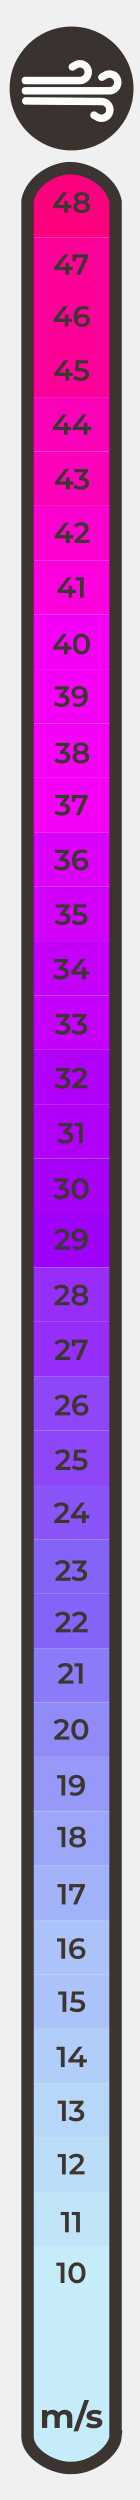
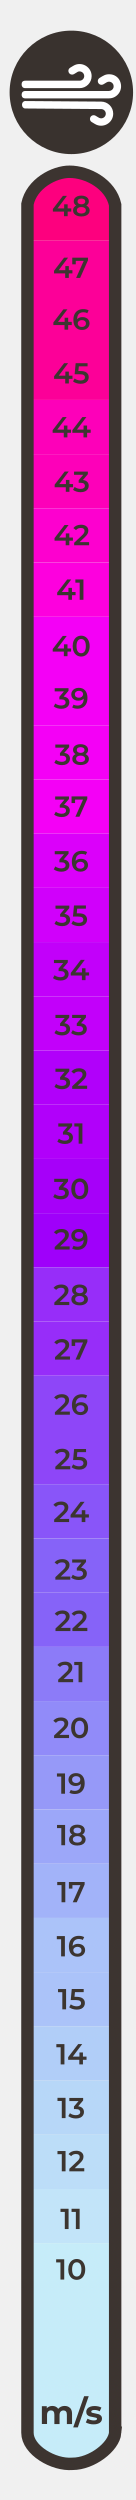
- <svg xmlns="http://www.w3.org/2000/svg" xmlns:xlink="http://www.w3.org/1999/xlink" version="1.1" id="Livello_1" x="0px" y="0px" width="33px" height="591px" viewBox="0 0 33.6 590.7" enable-background="new 0 0 33.6 590.7" xml:space="preserve">
+ <svg xmlns="http://www.w3.org/2000/svg" xmlns:xlink="http://www.w3.org/1999/xlink" version="1.1" id="Livello_1" x="0px" y="0px" width="32px" height="590px" viewBox="0 0 32.746 590.697" enable-background="new 0 0 32.746 590.697" xml:space="preserve">
  <g>
    <defs>
      <path id="SVGID_1_" d="M27.82,580.98c-0.32,3.43-5.67,7.51-10.31,7.51l0,0c-4.59,0.37-10.88-3.32-10.88-7.51V42.73    c1.02-4.94,6.49-7.8,10.18-7.79l0,0c4.3,0,9.9,2.93,11,7.98v538.06C27.81,580.98,27.82,580.98,27.82,580.98z" />
    </defs>
    <clipPath id="SVGID_00000119818757798382887690000013652537235416124289_">
      <use xlink:href="#SVGID_1_" overflow="visible" />
    </clipPath>
    <g clip-path="url(#SVGID_00000119818757798382887690000013652537235416124289_)">
      <g>
        <rect x="-7.9" y="34.94" fill="#FD007E" width="52.96" height="16.67" />
        <rect x="-7.9" y="51.61" fill="#FC0098" width="52.96" height="13.09" />
        <rect x="-7.9" y="76.97" fill="#FC0098" width="52.96" height="13.09" />
        <rect x="-7.9" y="90.06" fill="#FD00B9" width="52.96" height="13.09" />
        <rect x="-7.9" y="103.15" fill="#FD00B9" width="52.96" height="13.09" />
        <rect x="-7.9" y="116.24" fill="#FD00CF" width="52.96" height="13.09" />
        <rect x="-7.9" y="129.34" fill="#FD00DE" width="52.96" height="13.09" />
        <rect x="-7.9" y="142.43" fill="#F400F6" width="52.96" height="13.09" />
        <rect x="-7.9" y="155.52" fill="#F400F6" width="52.96" height="13.09" />
        <rect x="-7.9" y="168.62" fill="#F400F6" width="52.96" height="13.09" />
        <rect x="-7.9" y="181.71" fill="#F400F6" width="52.96" height="13.09" />
        <rect x="-7.9" y="194.8" fill="#DB00FA" width="52.96" height="13.09" />
        <rect x="-7.9" y="207.89" fill="#D000FB" width="52.96" height="13.09" />
        <rect x="-7.9" y="220.99" fill="#C200FA" width="52.96" height="13.09" />
        <rect x="-7.9" y="234.08" fill="#C200FA" width="52.96" height="13.09" />
        <rect x="-7.9" y="247.17" fill="#B100FA" width="52.96" height="13.09" />
        <rect x="-7.9" y="260.26" fill="#B100FA" width="52.96" height="13.09" />
        <rect x="-7.9" y="273.36" fill="#A600F9" width="52.96" height="13.09" />
        <rect x="-7.9" y="286.45" fill="#9F00FA" width="52.96" height="13.09" />
        <rect x="-7.6" y="299.54" fill="#972DF9" width="52.96" height="13.09" />
        <rect x="-7.9" y="312.63" fill="#972DF9" width="52.96" height="13.09" />
        <rect x="-7.9" y="325.73" fill="#8E46F8" width="52.96" height="13.09" />
        <rect x="-7.9" y="338.82" fill="#8E46F8" width="52.96" height="13.09" />
        <rect x="-7.9" y="351.91" fill="#8955F9" width="52.96" height="13.09" />
        <rect x="-7.9" y="365.01" fill="#8663F8" width="52.96" height="13.09" />
        <rect x="-7.9" y="378.1" fill="#8663F8" width="52.96" height="13.09" />
        <rect x="-7.9" y="391.19" fill="#8C7BF8" width="52.96" height="13.09" />
        <rect x="-7.9" y="404.28" fill="#918BF9" width="52.96" height="13.09" />
        <rect x="-7.9" y="417.37" fill="#9699F8" width="52.96" height="13.09" />
        <rect x="-7.9" y="430.47" fill="#9CA7F9" width="52.96" height="13.09" />
        <rect x="-7.9" y="443.56" fill="#A2B3F9" width="52.96" height="13.09" />
        <rect x="-7.9" y="456.65" fill="#ABC3F9" width="52.96" height="13.09" />
        <rect x="-7.9" y="469.74" fill="#ABC3F9" width="52.96" height="13.1" />
        <rect x="-7.9" y="482.84" fill="#B1CEF8" width="52.96" height="13.09" />
        <rect x="-7.9" y="495.93" fill="#B7D7F8" width="52.96" height="13.09" />
        <rect x="-7.9" y="509.02" fill="#BCDDF8" width="52.96" height="13.1" />
        <rect x="-7.9" y="522.12" fill="#C2E4F9" width="52.96" height="13.09" />
        <rect x="-7.9" y="535.21" fill="#C6ECF9" width="52.96" height="55.49" />
        <rect x="-7.9" y="64.08" fill="#FC0098" width="52.96" height="13.09" />
      </g>
    </g>
  </g>
  <circle fill="#39322E" cx="17.23" cy="15.78" r="14.91" />
  <path fill="none" stroke="#3C3430" stroke-width="3" stroke-miterlimit="10" d="M27.82,580.98c-0.32,3.43-5.67,7.51-10.31,7.51l0,0  c-4.59,0.37-10.88-3.32-10.88-7.51V42.74c1.02-4.94,6.49-7.8,10.18-7.79l0,0c4.3,0,9.9,2.93,11,7.98v538.05  C27.81,580.98,27.82,580.98,27.82,580.98z" />
  <path fill="#FFFFFF" d="M18.64,10.88c0.73-0.45,1.7,0.08,1.7,0.96c0,0.62-0.5,1.12-1.12,1.12H6.12c-0.7,0-0.9,0.4-0.9,0.9  c0,0.43,0.21,0.9,0.9,0.9h13.1c1.61,0,2.91-1.3,2.91-2.91c0-2.28-2.5-3.66-4.42-2.49c-0.25,0.15-0.51,0.31-0.76,0.46  c-0.78,0.47-0.44,1.67,0.46,1.67c0.17,0,0.33-0.05,0.47-0.13c0.25-0.15,0.51-0.31,0.76-0.46l0,0C18.64,10.9,18.64,10.88,18.64,10.88  z M22.16,22.96c-0.78-0.46-0.45-1.67,0.46-1.67c0.62,0,1.1,0.76,1.81,0.76c0.62,0,1.12-0.5,1.12-1.12s-0.5-1.11-1.12-1.12  c-5.27-0.05-13.04-0.09-18.31-0.14c-0.5,0-0.81-0.4-0.81-0.9s0.32-0.9,0.81-0.9c5.27,0.05,13.04,0.09,18.31,0.14  c1.61,0.01,2.91,1.3,2.91,2.91c0,2.28-2.5,3.66-4.42,2.49c-0.25-0.15-0.51-0.31-0.76-0.46l0,0L22.16,22.96z M6.17,17.24  c-0.94,0-0.94-0.71-0.94-0.88c0-0.18,0-0.92,0.92-0.92h20.19c0.46,0,0.96-0.36,1.07-0.81c0.26-1.06-0.84-1.77-1.66-1.27  c-0.25,0.15-0.51,0.31-0.76,0.46c-0.6,0.37-1.37-0.06-1.37-0.76c0-0.33,0.18-0.61,0.44-0.77c0.87-0.52,1.41-0.98,2.62-0.87  c1,0.09,1.89,0.7,2.29,1.62c0.92,2.13-0.62,4.19-2.64,4.19H6.17V17.24z" />
  <g>
    <path fill="#3C3430" d="M16.92,574.99c0.32,0.32,0.48,0.79,0.48,1.43v2.46h-1.25v-2.27c0-0.34-0.07-0.6-0.21-0.76   c-0.14-0.17-0.34-0.25-0.6-0.25c-0.29,0-0.53,0.09-0.7,0.28s-0.26,0.47-0.26,0.84v2.16h-1.25v-2.27c0-0.68-0.27-1.02-0.82-1.02   c-0.29,0-0.52,0.09-0.69,0.28c-0.17,0.19-0.26,0.47-0.26,0.84v2.16h-1.25v-4.3h1.19v0.5c0.16-0.18,0.36-0.32,0.59-0.42   c0.23-0.1,0.49-0.14,0.76-0.14c0.3,0,0.58,0.06,0.82,0.18c0.25,0.12,0.44,0.29,0.59,0.52c0.18-0.22,0.4-0.4,0.67-0.52   s0.56-0.18,0.88-0.18c0.54,0,0.97,0.16,1.28,0.48H16.92z" />
    <path fill="#3C3430" d="M20.32,572.15h1.11l-2.64,7.54h-1.11L20.32,572.15z" />
    <path fill="#3C3430" d="M21.54,578.82c-0.34-0.09-0.61-0.2-0.82-0.33l0.42-0.9c0.19,0.12,0.42,0.22,0.7,0.3   c0.27,0.08,0.54,0.12,0.8,0.12c0.53,0,0.79-0.13,0.79-0.39c0-0.12-0.07-0.21-0.22-0.26c-0.14-0.05-0.37-0.1-0.66-0.14   c-0.35-0.05-0.64-0.12-0.87-0.18c-0.23-0.07-0.43-0.19-0.6-0.37s-0.25-0.43-0.25-0.75c0-0.27,0.08-0.51,0.24-0.72   c0.16-0.21,0.39-0.37,0.69-0.49c0.3-0.12,0.66-0.18,1.07-0.18c0.3,0,0.61,0.03,0.91,0.1c0.3,0.07,0.55,0.16,0.75,0.28l-0.42,0.89   c-0.38-0.21-0.79-0.32-1.24-0.32c-0.27,0-0.47,0.04-0.6,0.11c-0.13,0.07-0.2,0.17-0.2,0.29c0,0.13,0.07,0.23,0.22,0.28   c0.14,0.05,0.37,0.1,0.69,0.15c0.35,0.06,0.64,0.12,0.86,0.19c0.22,0.07,0.42,0.19,0.58,0.36s0.25,0.42,0.25,0.74   c0,0.27-0.08,0.5-0.24,0.71s-0.39,0.37-0.7,0.48c-0.31,0.12-0.67,0.17-1.09,0.17c-0.36,0-0.71-0.04-1.05-0.13h-0.01V578.82z" />
  </g>
  <g>
    <path fill="#3C3530" d="M15.51,539.09v4.9H14.6v-4.14h-1.04v-0.76H15.51z" />
    <path fill="#3C3530" d="M17.48,543.76c-0.31-0.2-0.55-0.49-0.73-0.87s-0.27-0.83-0.27-1.35s0.09-0.97,0.27-1.35   s0.42-0.67,0.73-0.87s0.66-0.3,1.05-0.3s0.74,0.1,1.05,0.3s0.55,0.49,0.73,0.87s0.27,0.83,0.27,1.35s-0.09,0.97-0.27,1.35   s-0.42,0.67-0.73,0.87s-0.66,0.3-1.05,0.3S17.79,543.96,17.48,543.76z M19.36,542.83c0.2-0.29,0.3-0.72,0.3-1.29   s-0.1-1.01-0.3-1.29s-0.48-0.43-0.83-0.43s-0.62,0.14-0.82,0.43c-0.2,0.29-0.3,0.72-0.3,1.29s0.1,1.01,0.3,1.29   c0.2,0.29,0.48,0.43,0.82,0.43S19.16,543.12,19.36,542.83z" />
  </g>
  <g>
    <path fill="#3C3530" d="M16.56,526.89v4.9h-0.91v-4.14h-1.04v-0.76H16.56z" />
    <path fill="#3C3530" d="M19.23,526.89v4.9h-0.91v-4.14h-1.04v-0.76H19.23z" />
  </g>
  <g>
    <path fill="#3C3530" d="M15.83,512.95v4.9h-0.91v-4.14h-1.04v-0.76H15.83z" />
    <path fill="#3C3530" d="M20.35,517.08v0.77h-3.61v-0.61l1.95-1.85c0.22-0.21,0.37-0.39,0.44-0.55c0.08-0.16,0.12-0.31,0.12-0.46   c0-0.23-0.08-0.4-0.23-0.53c-0.15-0.12-0.38-0.18-0.68-0.18c-0.5,0-0.88,0.17-1.15,0.51l-0.64-0.49c0.19-0.26,0.45-0.46,0.77-0.6   c0.32-0.14,0.69-0.21,1.09-0.21c0.53,0,0.96,0.13,1.27,0.38s0.48,0.59,0.48,1.03c0,0.27-0.06,0.52-0.17,0.75s-0.33,0.5-0.64,0.8   l-1.31,1.25h2.31l0,0L20.35,517.08z" />
  </g>
  <g>
    <path fill="#3C3530" d="M15.83,500.1v4.9h-0.91v-4.14h-1.04v-0.76L15.83,500.1L15.83,500.1z" />
    <path fill="#3C3530" d="M19.92,502.59c0.24,0.25,0.36,0.57,0.36,0.95c0,0.28-0.07,0.54-0.22,0.78s-0.36,0.42-0.65,0.56   s-0.65,0.21-1.07,0.21c-0.35,0-0.69-0.05-1.01-0.15s-0.6-0.24-0.83-0.42l0.39-0.71c0.18,0.15,0.39,0.27,0.65,0.35   c0.25,0.09,0.52,0.13,0.79,0.13c0.32,0,0.58-0.07,0.76-0.2s0.28-0.31,0.28-0.54s-0.09-0.41-0.26-0.54s-0.44-0.19-0.8-0.19h-0.45   v-0.62l1.11-1.32h-2.23v-0.76h3.34v0.61l-1.19,1.41c0.45,0.06,0.8,0.21,1.04,0.46h-0.01L19.92,502.59z" />
  </g>
  <g>
    <path fill="#3C3530" d="M15.56,487.13v4.9h-0.91v-4.14h-1.04v-0.76L15.56,487.13L15.56,487.13z" />
    <path fill="#3C3530" d="M20.9,490.91h-0.87v1.11h-0.88v-1.11h-2.69v-0.63l2.42-3.16h0.97l-2.27,3.02h1.6v-0.99h0.85v0.99h0.87   V490.91L20.9,490.91L20.9,490.91z" />
  </g>
  <g>
    <path fill="#3C3530" d="M15.96,473.83v4.9h-0.91v-4.14h-1.04v-0.76L15.96,473.83L15.96,473.83z" />
    <path fill="#3C3530" d="M20,476.12c0.33,0.27,0.5,0.63,0.5,1.1c0,0.29-0.07,0.56-0.22,0.8s-0.36,0.43-0.65,0.57   c-0.29,0.14-0.65,0.21-1.07,0.21c-0.35,0-0.69-0.05-1.02-0.15s-0.6-0.24-0.83-0.42l0.39-0.71c0.18,0.15,0.4,0.27,0.65,0.35   c0.25,0.09,0.52,0.13,0.79,0.13c0.32,0,0.57-0.07,0.76-0.2c0.18-0.13,0.28-0.32,0.28-0.55c0-0.25-0.1-0.44-0.3-0.57   c-0.2-0.13-0.54-0.19-1.02-0.19h-1.18l0.25-2.67h2.88v0.76H18.1l-0.11,1.13h0.47c0.69,0,1.2,0.13,1.53,0.4l0,0L20,476.12z" />
  </g>
  <g>
    <path fill="#3C3530" d="M15.67,461.04v4.9h-0.91v-4.14h-1.04v-0.76L15.67,461.04L15.67,461.04z" />
    <path fill="#3C3530" d="M19.74,463.1c0.26,0.12,0.46,0.3,0.6,0.53c0.14,0.23,0.22,0.49,0.22,0.79c0,0.32-0.08,0.6-0.24,0.84   s-0.38,0.43-0.64,0.56c-0.27,0.13-0.57,0.2-0.91,0.2c-0.67,0-1.19-0.21-1.57-0.63c-0.37-0.42-0.56-1.02-0.56-1.81   c0-0.55,0.1-1.02,0.3-1.41s0.48-0.69,0.84-0.89s0.78-0.3,1.26-0.3c0.25,0,0.49,0.03,0.71,0.08s0.41,0.13,0.58,0.23l-0.34,0.69   c-0.24-0.16-0.55-0.24-0.93-0.24c-0.47,0-0.84,0.14-1.11,0.43c-0.27,0.29-0.4,0.71-0.4,1.25l0,0c0.14-0.16,0.33-0.29,0.55-0.38   s0.48-0.13,0.76-0.13c0.32,0,0.61,0.06,0.87,0.19H19.74z M19.41,465.07c0.18-0.15,0.27-0.35,0.27-0.61s-0.09-0.46-0.27-0.61   s-0.42-0.22-0.71-0.22s-0.53,0.08-0.72,0.24c-0.19,0.16-0.28,0.36-0.28,0.6s0.09,0.43,0.27,0.59s0.43,0.24,0.75,0.24   C19.01,465.3,19.24,465.22,19.41,465.07z" />
  </g>
  <g>
    <path fill="#3C3530" d="M15.77,447.97v4.9h-0.91v-4.14h-1.04v-0.76L15.77,447.97L15.77,447.97z" />
    <path fill="#3C3530" d="M20.44,447.97v0.61l-1.9,4.29h-0.97l1.84-4.13h-1.92v0.83h-0.85v-1.6h3.81L20.44,447.97L20.44,447.97z" />
  </g>
  <g>
    <path fill="#3C3530" d="M15.72,434.2v4.9h-0.91v-4.14h-1.04v-0.76L15.72,434.2L15.72,434.2z" />
    <path fill="#3C3530" d="M20.47,437c0.14,0.2,0.21,0.43,0.21,0.7c0,0.3-0.08,0.56-0.25,0.78s-0.4,0.4-0.7,0.51s-0.66,0.18-1.06,0.18   s-0.75-0.06-1.05-0.18s-0.53-0.29-0.7-0.51c-0.16-0.22-0.25-0.49-0.25-0.78c0-0.27,0.07-0.5,0.2-0.7s0.33-0.36,0.58-0.47   c-0.2-0.11-0.35-0.25-0.45-0.42c-0.1-0.18-0.16-0.38-0.16-0.61c0-0.27,0.08-0.51,0.23-0.72s0.36-0.36,0.64-0.48   c0.28-0.11,0.59-0.17,0.95-0.17s0.68,0.06,0.96,0.17c0.28,0.11,0.49,0.27,0.64,0.48c0.15,0.21,0.23,0.45,0.23,0.72   c0,0.23-0.05,0.43-0.16,0.6s-0.26,0.31-0.46,0.43c0.26,0.12,0.45,0.27,0.59,0.47C20.46,437,20.47,437,20.47,437z M19.47,438.25   c0.2-0.14,0.29-0.33,0.29-0.58s-0.1-0.43-0.29-0.57c-0.2-0.14-0.46-0.21-0.8-0.21s-0.6,0.07-0.79,0.21   c-0.19,0.14-0.29,0.33-0.29,0.57s0.1,0.44,0.29,0.58c0.19,0.14,0.45,0.21,0.79,0.21S19.27,438.39,19.47,438.25z M18,435.03   c-0.17,0.12-0.25,0.29-0.25,0.51s0.08,0.38,0.25,0.5s0.39,0.19,0.68,0.19s0.52-0.06,0.69-0.19s0.25-0.29,0.25-0.5   s-0.08-0.39-0.26-0.51c-0.17-0.12-0.4-0.18-0.68-0.18S18.17,434.91,18,435.03z" />
  </g>
  <g>
    <path fill="#3C3530" d="M15.7,421.76v4.9h-0.91v-4.14h-1.04v-0.76L15.7,421.76L15.7,421.76z" />
    <path fill="#3C3530" d="M19.89,422.32c0.37,0.42,0.56,1.02,0.56,1.81c0,0.55-0.1,1.02-0.3,1.41s-0.48,0.69-0.84,0.89   s-0.78,0.3-1.26,0.3c-0.25,0-0.49-0.03-0.71-0.08s-0.41-0.13-0.58-0.23l0.34-0.69c0.24,0.16,0.55,0.24,0.93,0.24   c0.47,0,0.84-0.14,1.1-0.43c0.27-0.29,0.4-0.71,0.4-1.25l0,0c-0.14,0.16-0.33,0.29-0.55,0.37c-0.22,0.09-0.48,0.13-0.76,0.13   c-0.32,0-0.61-0.06-0.87-0.19c-0.26-0.12-0.46-0.3-0.6-0.53c-0.14-0.23-0.22-0.49-0.22-0.79c0-0.32,0.08-0.6,0.24-0.84   s0.37-0.43,0.64-0.56c0.27-0.13,0.57-0.2,0.91-0.2c0.67,0,1.19,0.21,1.56,0.63h0.01V422.32z M19.11,423.83   c0.19-0.16,0.28-0.36,0.28-0.6s-0.09-0.44-0.27-0.59s-0.43-0.23-0.75-0.23c-0.28,0-0.51,0.08-0.69,0.23s-0.27,0.35-0.27,0.61   s0.09,0.46,0.27,0.61s0.42,0.22,0.71,0.22s0.53-0.08,0.72-0.24l0,0L19.11,423.83z" />
  </g>
  <g>
    <path fill="#3C3530" d="M16.67,412.44v0.77h-3.61v-0.61l1.95-1.85c0.22-0.21,0.37-0.39,0.44-0.55c0.08-0.16,0.12-0.31,0.12-0.46   c0-0.23-0.08-0.4-0.23-0.53s-0.38-0.18-0.68-0.18c-0.5,0-0.88,0.17-1.15,0.51l-0.64-0.49c0.19-0.26,0.45-0.46,0.77-0.6   s0.69-0.21,1.09-0.21c0.53,0,0.96,0.13,1.27,0.38c0.31,0.25,0.48,0.59,0.48,1.03c0,0.27-0.06,0.52-0.17,0.75s-0.33,0.5-0.64,0.8   l-1.31,1.25h2.31L16.67,412.44z" />
    <path fill="#3C3530" d="M18.17,412.98c-0.31-0.2-0.55-0.49-0.73-0.87s-0.27-0.83-0.27-1.35s0.09-0.97,0.27-1.35   s0.42-0.67,0.73-0.87c0.31-0.2,0.66-0.3,1.05-0.3s0.74,0.1,1.05,0.3c0.31,0.2,0.55,0.49,0.73,0.87s0.27,0.83,0.27,1.35   s-0.09,0.97-0.27,1.35s-0.42,0.67-0.73,0.87s-0.66,0.3-1.05,0.3S18.48,413.18,18.17,412.98z M20.05,412.05   c0.2-0.29,0.3-0.72,0.3-1.29s-0.1-1.01-0.3-1.29s-0.48-0.43-0.83-0.43s-0.62,0.14-0.82,0.43s-0.3,0.72-0.3,1.29s0.1,1.01,0.3,1.29   c0.2,0.29,0.48,0.43,0.82,0.43S19.85,412.34,20.05,412.05z" />
  </g>
  <g>
    <path fill="#3C3530" d="M17.66,398.96v0.77h-3.61v-0.61l1.95-1.85c0.22-0.21,0.37-0.39,0.44-0.55c0.08-0.16,0.12-0.31,0.12-0.46   c0-0.23-0.08-0.4-0.23-0.53s-0.38-0.18-0.68-0.18c-0.5,0-0.88,0.17-1.15,0.51l-0.64-0.49c0.19-0.26,0.45-0.46,0.77-0.6   s0.69-0.21,1.09-0.21c0.53,0,0.96,0.13,1.27,0.38s0.48,0.59,0.48,1.03c0,0.27-0.06,0.52-0.17,0.75s-0.33,0.5-0.64,0.8l-1.31,1.25   h2.31l0,0L17.66,398.96z" />
    <path fill="#3C3530" d="M19.88,394.83v4.9h-0.91v-4.14h-1.04v-0.76L19.88,394.83L19.88,394.83L19.88,394.83z" />
  </g>
  <g>
    <path fill="#3C3530" d="M17.01,386.6v0.77H13.4v-0.61l1.95-1.85c0.22-0.21,0.37-0.39,0.44-0.55c0.08-0.16,0.12-0.31,0.12-0.46   c0-0.23-0.08-0.4-0.23-0.53s-0.38-0.18-0.68-0.18c-0.5,0-0.88,0.17-1.15,0.51l-0.64-0.49c0.19-0.26,0.45-0.46,0.77-0.6   s0.69-0.21,1.09-0.21c0.53,0,0.96,0.13,1.27,0.38s0.48,0.59,0.48,1.03c0,0.27-0.06,0.52-0.17,0.75s-0.33,0.5-0.64,0.8l-1.31,1.25   h2.31V386.6z" />
    <path fill="#3C3530" d="M21.09,386.6v0.77h-3.61v-0.61l1.95-1.85c0.22-0.21,0.37-0.39,0.44-0.55c0.08-0.16,0.12-0.31,0.12-0.46   c0-0.23-0.08-0.4-0.23-0.53c-0.15-0.12-0.38-0.18-0.68-0.18c-0.5,0-0.88,0.17-1.15,0.51l-0.64-0.49c0.19-0.26,0.45-0.46,0.77-0.6   s0.69-0.21,1.09-0.21c0.53,0,0.96,0.13,1.27,0.38s0.48,0.59,0.48,1.03c0,0.27-0.06,0.52-0.17,0.75s-0.33,0.5-0.64,0.8l-1.31,1.25   h2.31l0,0L21.09,386.6z" />
  </g>
  <g>
    <path fill="#3C3530" d="M16.98,374.2v0.77h-3.61v-0.61l1.95-1.85c0.22-0.21,0.37-0.39,0.44-0.55c0.08-0.16,0.12-0.31,0.12-0.46   c0-0.23-0.08-0.4-0.23-0.53s-0.38-0.18-0.68-0.18c-0.5,0-0.88,0.17-1.15,0.51l-0.64-0.49c0.19-0.26,0.45-0.46,0.77-0.6   s0.69-0.21,1.09-0.21c0.53,0,0.96,0.13,1.27,0.38c0.31,0.25,0.48,0.59,0.48,1.03c0,0.27-0.06,0.52-0.17,0.75s-0.33,0.5-0.64,0.8   l-1.31,1.25h2.31L16.98,374.2z" />
    <path fill="#3C3530" d="M20.62,372.55c0.24,0.25,0.36,0.57,0.36,0.95c0,0.28-0.07,0.54-0.22,0.78s-0.36,0.42-0.66,0.56   c-0.29,0.14-0.65,0.21-1.07,0.21c-0.35,0-0.69-0.05-1.01-0.15s-0.6-0.24-0.83-0.42l0.39-0.71c0.18,0.15,0.39,0.27,0.65,0.35   c0.25,0.09,0.52,0.13,0.79,0.13c0.32,0,0.58-0.07,0.76-0.2s0.28-0.31,0.28-0.54s-0.09-0.41-0.26-0.54s-0.44-0.19-0.8-0.19h-0.45   v-0.62l1.11-1.32h-2.23v-0.76h3.34v0.61l-1.19,1.41c0.45,0.06,0.8,0.21,1.04,0.46l0,0L20.62,372.55z" />
  </g>
  <g>
    <path fill="#3C3530" d="M16.69,360.29v0.77h-3.61v-0.61l1.95-1.85c0.22-0.21,0.37-0.39,0.44-0.55c0.08-0.16,0.12-0.31,0.12-0.46   c0-0.23-0.08-0.4-0.23-0.53s-0.38-0.18-0.68-0.18c-0.5,0-0.88,0.17-1.15,0.51l-0.64-0.49c0.19-0.26,0.45-0.46,0.77-0.6   s0.69-0.21,1.09-0.21c0.53,0,0.96,0.13,1.27,0.38c0.31,0.25,0.48,0.59,0.48,1.03c0,0.27-0.06,0.52-0.17,0.75s-0.33,0.5-0.64,0.8   l-1.31,1.25h2.31L16.69,360.29z" />
    <path fill="#3C3530" d="M21.48,359.95h-0.87v1.11h-0.88v-1.11h-2.69v-0.63l2.41-3.16h0.97l-2.27,3.02h1.6v-0.99h0.85v0.99h0.87   v0.77L21.48,359.95L21.48,359.95z" />
  </g>
  <g>
    <path fill="#3C3530" d="M16.97,347.54v0.77h-3.61v-0.61l1.95-1.85c0.22-0.21,0.37-0.39,0.44-0.55c0.08-0.16,0.12-0.31,0.12-0.46   c0-0.23-0.08-0.4-0.23-0.53s-0.38-0.18-0.68-0.18c-0.5,0-0.88,0.17-1.15,0.51l-0.64-0.49c0.19-0.26,0.45-0.46,0.77-0.6   s0.69-0.21,1.09-0.21c0.53,0,0.96,0.13,1.27,0.38c0.31,0.25,0.48,0.59,0.48,1.03c0,0.27-0.06,0.52-0.17,0.75s-0.33,0.5-0.64,0.8   l-1.31,1.25h2.31L16.97,347.54z" />
    <path fill="#3C3530" d="M20.56,345.71c0.33,0.27,0.5,0.63,0.5,1.1c0,0.29-0.07,0.56-0.22,0.8s-0.36,0.43-0.65,0.57   c-0.29,0.14-0.65,0.21-1.07,0.21c-0.35,0-0.69-0.05-1.01-0.15c-0.33-0.1-0.6-0.24-0.83-0.42l0.39-0.71   c0.18,0.15,0.4,0.27,0.65,0.35c0.25,0.09,0.52,0.13,0.79,0.13c0.32,0,0.58-0.07,0.76-0.2s0.28-0.32,0.28-0.55   c0-0.25-0.1-0.44-0.3-0.57c-0.2-0.13-0.54-0.19-1.02-0.19h-1.18l0.25-2.67h2.88v0.76h-2.11l-0.1,1.13h0.47   c0.69,0,1.2,0.13,1.53,0.4h-0.01L20.56,345.71z" />
  </g>
  <g>
    <path fill="#3C3530" d="M16.87,334.37v0.77h-3.61v-0.61l1.95-1.85c0.22-0.21,0.37-0.39,0.44-0.55c0.08-0.16,0.12-0.31,0.12-0.46   c0-0.23-0.08-0.4-0.23-0.53s-0.38-0.18-0.68-0.18c-0.5,0-0.88,0.17-1.15,0.51l-0.64-0.49c0.19-0.26,0.45-0.46,0.77-0.6   s0.69-0.21,1.09-0.21c0.53,0,0.96,0.13,1.27,0.38c0.31,0.25,0.48,0.59,0.48,1.03c0,0.27-0.06,0.52-0.17,0.75s-0.33,0.5-0.64,0.8   l-1.31,1.25h2.31L16.87,334.37z" />
    <path fill="#3C3530" d="M20.46,332.3c0.26,0.12,0.46,0.3,0.6,0.53c0.14,0.23,0.22,0.49,0.22,0.79c0,0.32-0.08,0.6-0.24,0.84   s-0.37,0.43-0.64,0.56c-0.27,0.13-0.57,0.2-0.91,0.2c-0.67,0-1.19-0.21-1.56-0.63c-0.37-0.42-0.56-1.02-0.56-1.81   c0-0.55,0.1-1.02,0.3-1.41c0.2-0.39,0.48-0.69,0.84-0.89s0.78-0.3,1.26-0.3c0.25,0,0.49,0.03,0.71,0.08s0.41,0.13,0.58,0.23   l-0.34,0.69c-0.24-0.16-0.55-0.24-0.93-0.24c-0.47,0-0.84,0.14-1.11,0.43c-0.27,0.29-0.4,0.71-0.4,1.25l0,0   c0.14-0.16,0.33-0.29,0.55-0.38s0.48-0.13,0.76-0.13C19.91,332.11,20.2,332.17,20.46,332.3z M20.13,334.27   c0.18-0.15,0.27-0.35,0.27-0.61s-0.09-0.46-0.27-0.61s-0.42-0.22-0.71-0.22s-0.53,0.08-0.72,0.24c-0.18,0.16-0.28,0.36-0.28,0.6   s0.09,0.43,0.27,0.59s0.43,0.24,0.74,0.24c0.29,0,0.52-0.08,0.69-0.23l0,0H20.13z" />
  </g>
  <g>
    <path fill="#3C3530" d="M16.9,321.05v0.77h-3.61v-0.61l1.95-1.85c0.22-0.21,0.37-0.39,0.44-0.55c0.08-0.16,0.12-0.31,0.12-0.46   c0-0.23-0.08-0.4-0.23-0.53s-0.38-0.18-0.68-0.18c-0.5,0-0.88,0.17-1.15,0.51l-0.64-0.49c0.19-0.26,0.45-0.46,0.77-0.6   s0.69-0.21,1.09-0.21c0.53,0,0.96,0.13,1.27,0.38c0.31,0.25,0.48,0.59,0.48,1.03c0,0.27-0.06,0.52-0.17,0.75s-0.33,0.5-0.64,0.8   l-1.31,1.25h2.31L16.9,321.05z" />
    <path fill="#3C3530" d="M21.1,316.92v0.61l-1.9,4.29h-0.97l1.84-4.13h-1.92v0.83H17.3v-1.6h3.81L21.1,316.92L21.1,316.92z" />
  </g>
  <g>
    <path fill="#3C3530" d="M16.73,307.88v0.77h-3.61v-0.61l1.95-1.85c0.22-0.21,0.37-0.39,0.44-0.55c0.08-0.16,0.12-0.31,0.12-0.46   c0-0.23-0.08-0.4-0.23-0.53s-0.38-0.18-0.68-0.18c-0.5,0-0.88,0.17-1.15,0.51l-0.64-0.49c0.19-0.26,0.45-0.46,0.77-0.6   s0.69-0.21,1.09-0.21c0.53,0,0.96,0.13,1.27,0.38c0.31,0.25,0.48,0.59,0.48,1.03c0,0.27-0.06,0.52-0.17,0.75s-0.33,0.5-0.64,0.8   l-1.31,1.25h2.31L16.73,307.88z" />
    <path fill="#3C3530" d="M21.03,306.55c0.14,0.2,0.21,0.43,0.21,0.7c0,0.3-0.08,0.56-0.25,0.78s-0.4,0.4-0.7,0.51   c-0.3,0.12-0.66,0.18-1.06,0.18s-0.75-0.06-1.05-0.18s-0.53-0.29-0.7-0.51s-0.25-0.49-0.25-0.78c0-0.27,0.07-0.5,0.2-0.7   c0.13-0.2,0.33-0.36,0.58-0.47c-0.2-0.11-0.35-0.25-0.45-0.42c-0.1-0.18-0.16-0.38-0.16-0.61c0-0.27,0.08-0.51,0.23-0.72   s0.36-0.36,0.64-0.48c0.28-0.11,0.59-0.17,0.95-0.17s0.68,0.06,0.96,0.17c0.28,0.11,0.49,0.27,0.64,0.48   c0.15,0.21,0.23,0.45,0.23,0.72c0,0.23-0.05,0.43-0.16,0.6s-0.26,0.31-0.46,0.43c0.26,0.12,0.45,0.27,0.59,0.47   C21.02,306.55,21.03,306.55,21.03,306.55z M20.03,307.8c0.2-0.14,0.29-0.33,0.29-0.58s-0.1-0.43-0.29-0.57   c-0.2-0.14-0.46-0.21-0.8-0.21s-0.6,0.07-0.79,0.21c-0.19,0.14-0.29,0.33-0.29,0.57s0.1,0.44,0.29,0.58   c0.19,0.14,0.46,0.21,0.79,0.21S19.83,307.94,20.03,307.8z M18.56,304.58c-0.17,0.12-0.25,0.29-0.25,0.51s0.08,0.38,0.25,0.5   c0.16,0.12,0.39,0.19,0.68,0.19s0.52-0.06,0.69-0.19s0.25-0.29,0.25-0.5s-0.09-0.39-0.26-0.51s-0.4-0.18-0.68-0.18   S18.73,304.46,18.56,304.58z" />
  </g>
  <g>
    <path fill="#3C3530" d="M16.82,294.47v0.77h-3.61v-0.61l1.95-1.85c0.22-0.21,0.37-0.39,0.44-0.55c0.08-0.16,0.12-0.31,0.12-0.46   c0-0.23-0.08-0.4-0.23-0.53s-0.38-0.18-0.68-0.18c-0.5,0-0.88,0.17-1.15,0.51l-0.64-0.49c0.19-0.26,0.45-0.46,0.77-0.6   s0.69-0.21,1.09-0.21c0.53,0,0.96,0.13,1.27,0.38c0.31,0.25,0.48,0.59,0.48,1.03c0,0.27-0.06,0.52-0.17,0.75s-0.33,0.5-0.64,0.8   l-1.31,1.25h2.31L16.82,294.47z" />
    <path fill="#3C3530" d="M20.56,290.9c0.37,0.42,0.56,1.02,0.56,1.81c0,0.55-0.1,1.02-0.3,1.41c-0.2,0.39-0.48,0.69-0.84,0.89   s-0.78,0.3-1.26,0.3c-0.25,0-0.49-0.03-0.71-0.08s-0.42-0.13-0.58-0.23l0.34-0.69c0.24,0.16,0.55,0.24,0.93,0.24   c0.47,0,0.84-0.14,1.11-0.43s0.4-0.71,0.4-1.25l0,0c-0.14,0.16-0.33,0.29-0.55,0.37c-0.22,0.09-0.48,0.13-0.76,0.13   c-0.32,0-0.61-0.06-0.87-0.19c-0.26-0.12-0.46-0.3-0.6-0.53c-0.14-0.23-0.22-0.49-0.22-0.79c0-0.32,0.08-0.6,0.24-0.84   s0.37-0.43,0.65-0.56c0.27-0.13,0.57-0.2,0.91-0.2c0.67,0,1.19,0.21,1.56,0.63h-0.01V290.9z M19.78,292.41   c0.18-0.16,0.28-0.36,0.28-0.6s-0.09-0.44-0.27-0.59s-0.43-0.23-0.75-0.23c-0.29,0-0.52,0.08-0.69,0.23s-0.27,0.35-0.27,0.61   s0.09,0.46,0.27,0.61s0.42,0.22,0.71,0.22s0.53-0.08,0.72-0.24l0,0L19.78,292.41z" />
  </g>
  <g>
    <path fill="#3C3530" d="M16.27,280.62c0.24,0.25,0.36,0.57,0.36,0.95c0,0.28-0.07,0.54-0.22,0.78s-0.36,0.42-0.65,0.56   s-0.65,0.21-1.07,0.21c-0.35,0-0.69-0.05-1.01-0.15c-0.32-0.1-0.6-0.24-0.83-0.42l0.39-0.71c0.18,0.15,0.39,0.27,0.65,0.35   c0.25,0.09,0.52,0.13,0.79,0.13c0.32,0,0.58-0.07,0.76-0.2s0.28-0.31,0.28-0.54s-0.09-0.41-0.26-0.54s-0.44-0.19-0.8-0.19h-0.45   v-0.62l1.11-1.32h-2.23v-0.76h3.34v0.61l-1.19,1.41c0.45,0.06,0.8,0.21,1.04,0.46h-0.01L16.27,280.62z" />
    <path fill="#3C3530" d="M18.21,282.81c-0.31-0.2-0.55-0.49-0.73-0.87s-0.27-0.83-0.27-1.35s0.09-0.97,0.27-1.35   s0.42-0.67,0.73-0.87c0.31-0.2,0.66-0.3,1.05-0.3s0.74,0.1,1.05,0.3c0.31,0.2,0.55,0.49,0.73,0.87s0.27,0.83,0.27,1.35   s-0.09,0.97-0.27,1.35s-0.42,0.67-0.73,0.87s-0.66,0.3-1.05,0.3S18.52,283.01,18.21,282.81z M20.09,281.88   c0.2-0.29,0.3-0.72,0.3-1.29s-0.1-1.01-0.3-1.29s-0.48-0.43-0.83-0.43s-0.62,0.14-0.82,0.43s-0.3,0.72-0.3,1.29s0.1,1.01,0.3,1.29   c0.2,0.29,0.48,0.43,0.82,0.43S19.89,282.17,20.09,281.88z" />
  </g>
  <g>
    <path fill="#3C3530" d="M17.26,267.25c0.24,0.25,0.36,0.57,0.36,0.95c0,0.28-0.07,0.54-0.22,0.78s-0.36,0.42-0.65,0.56   s-0.65,0.21-1.07,0.21c-0.35,0-0.69-0.05-1.01-0.15c-0.32-0.1-0.6-0.24-0.83-0.42l0.39-0.71c0.18,0.15,0.39,0.27,0.65,0.35   c0.25,0.09,0.52,0.13,0.79,0.13c0.32,0,0.58-0.07,0.76-0.2s0.28-0.31,0.28-0.54s-0.09-0.41-0.26-0.54s-0.44-0.19-0.8-0.19H15.2   v-0.62l1.11-1.32h-2.23v-0.76h3.34v0.61l-1.19,1.41c0.45,0.06,0.8,0.21,1.04,0.46h-0.01L17.26,267.25z" />
    <path fill="#3C3530" d="M19.9,264.77v4.9h-0.91v-4.14h-1.04v-0.76L19.9,264.77L19.9,264.77L19.9,264.77z" />
  </g>
  <g>
    <path fill="#3C3530" d="M16.57,254.02c0.24,0.25,0.36,0.57,0.36,0.95c0,0.28-0.07,0.54-0.22,0.78s-0.36,0.42-0.65,0.56   s-0.65,0.21-1.07,0.21c-0.35,0-0.69-0.05-1.01-0.15c-0.32-0.1-0.6-0.24-0.83-0.42l0.39-0.71c0.18,0.15,0.39,0.27,0.65,0.35   c0.25,0.09,0.52,0.13,0.79,0.13c0.32,0,0.58-0.07,0.76-0.2c0.18-0.13,0.28-0.31,0.28-0.54s-0.09-0.41-0.26-0.54   c-0.17-0.13-0.44-0.19-0.8-0.19h-0.45v-0.62l1.11-1.32h-2.23v-0.76h3.34v0.61l-1.19,1.41c0.45,0.06,0.8,0.21,1.04,0.46h-0.01   L16.57,254.02z" />
    <path fill="#3C3530" d="M21.04,255.66v0.77h-3.61v-0.61l1.95-1.85c0.22-0.21,0.37-0.39,0.44-0.55c0.08-0.16,0.12-0.31,0.12-0.46   c0-0.23-0.08-0.4-0.23-0.53s-0.38-0.18-0.68-0.18c-0.5,0-0.88,0.17-1.15,0.51l-0.64-0.49c0.19-0.26,0.45-0.46,0.77-0.6   s0.69-0.21,1.09-0.21c0.53,0,0.96,0.13,1.27,0.38c0.32,0.25,0.48,0.59,0.48,1.03c0,0.27-0.06,0.52-0.17,0.75s-0.33,0.5-0.64,0.8   l-1.31,1.25h2.31l0,0L21.04,255.66z" />
  </g>
  <g>
    <path fill="#3C3530" d="M16.57,241.03c0.24,0.25,0.36,0.57,0.36,0.95c0,0.28-0.07,0.54-0.22,0.78s-0.36,0.42-0.65,0.56   s-0.65,0.21-1.07,0.21c-0.35,0-0.69-0.05-1.01-0.15c-0.32-0.1-0.6-0.24-0.83-0.42l0.39-0.71c0.18,0.15,0.39,0.27,0.65,0.35   c0.25,0.09,0.52,0.13,0.79,0.13c0.32,0,0.58-0.07,0.76-0.2c0.18-0.13,0.28-0.31,0.28-0.54s-0.09-0.41-0.26-0.54   c-0.17-0.13-0.44-0.19-0.8-0.19h-0.45v-0.62l1.11-1.32h-2.23v-0.76h3.34v0.61l-1.19,1.41c0.45,0.06,0.8,0.21,1.04,0.46h-0.01   L16.57,241.03z" />
    <path fill="#3C3530" d="M20.61,241.03c0.24,0.25,0.36,0.57,0.36,0.95c0,0.28-0.07,0.54-0.22,0.78s-0.36,0.42-0.66,0.56   c-0.29,0.14-0.65,0.21-1.07,0.21c-0.35,0-0.69-0.05-1.01-0.15c-0.32-0.1-0.6-0.24-0.83-0.42l0.39-0.71   c0.18,0.15,0.39,0.27,0.65,0.35c0.25,0.09,0.52,0.13,0.79,0.13c0.32,0,0.58-0.07,0.76-0.2c0.18-0.13,0.28-0.31,0.28-0.54   s-0.09-0.41-0.26-0.54c-0.17-0.13-0.44-0.19-0.8-0.19h-0.45v-0.62l1.11-1.32h-2.23v-0.76h3.34v0.61l-1.19,1.41   c0.45,0.06,0.8,0.21,1.04,0.46l0,0L20.61,241.03z" />
  </g>
  <g>
    <path fill="#3C3530" d="M16.21,227.77c0.24,0.25,0.36,0.57,0.36,0.95c0,0.28-0.07,0.54-0.22,0.78s-0.36,0.42-0.65,0.56   s-0.65,0.21-1.07,0.21c-0.35,0-0.69-0.05-1.01-0.15c-0.32-0.1-0.6-0.24-0.83-0.42l0.39-0.71c0.18,0.15,0.39,0.27,0.65,0.35   c0.25,0.09,0.52,0.13,0.79,0.13c0.32,0,0.58-0.07,0.76-0.2c0.18-0.13,0.28-0.31,0.28-0.54s-0.09-0.41-0.26-0.54   c-0.17-0.13-0.44-0.19-0.8-0.19h-0.45v-0.62l1.11-1.32h-2.23v-0.76h3.34v0.61l-1.19,1.41c0.45,0.06,0.8,0.21,1.04,0.46h-0.01   L16.21,227.77z" />
    <path fill="#3C3530" d="M21.53,229.07h-0.87v1.11h-0.88v-1.11h-2.69v-0.63l2.42-3.16h0.97l-2.28,3.02h1.6v-0.99h0.85v0.99h0.87   v0.77H21.53z" />
  </g>
  <g>
    <path fill="#3C3530" d="M16.58,214.64c0.24,0.25,0.36,0.57,0.36,0.95c0,0.28-0.07,0.54-0.22,0.78s-0.36,0.42-0.65,0.56   s-0.65,0.21-1.07,0.21c-0.35,0-0.69-0.05-1.01-0.15c-0.32-0.1-0.6-0.24-0.83-0.42l0.39-0.71c0.18,0.15,0.39,0.27,0.65,0.35   c0.25,0.09,0.52,0.13,0.79,0.13c0.32,0,0.58-0.07,0.76-0.2c0.18-0.13,0.28-0.31,0.28-0.54s-0.09-0.41-0.26-0.54   c-0.17-0.13-0.44-0.19-0.8-0.19h-0.45v-0.62l1.11-1.32H13.4v-0.76h3.34v0.61l-1.19,1.41c0.45,0.06,0.8,0.21,1.04,0.46h-0.01V214.64   z" />
    <path fill="#3C3530" d="M20.53,214.45c0.33,0.27,0.5,0.63,0.5,1.1c0,0.29-0.07,0.56-0.22,0.8s-0.36,0.43-0.65,0.57   c-0.29,0.14-0.65,0.21-1.07,0.21c-0.35,0-0.69-0.05-1.01-0.15c-0.33-0.1-0.6-0.24-0.83-0.42l0.39-0.71   c0.18,0.15,0.4,0.27,0.65,0.35c0.25,0.09,0.52,0.13,0.79,0.13c0.32,0,0.58-0.07,0.76-0.2c0.18-0.13,0.28-0.32,0.28-0.55   c0-0.25-0.1-0.44-0.3-0.57c-0.2-0.13-0.54-0.19-1.02-0.19h-1.18l0.25-2.67h2.88v0.76h-2.11l-0.1,1.13h0.47   c0.69,0,1.2,0.13,1.53,0.4h-0.01L20.53,214.45z" />
  </g>
  <g>
    <path fill="#3C3530" d="M16.4,201.49c0.24,0.25,0.36,0.57,0.36,0.95c0,0.28-0.07,0.54-0.22,0.78s-0.36,0.42-0.65,0.56   s-0.65,0.21-1.07,0.21c-0.35,0-0.69-0.05-1.01-0.15c-0.32-0.1-0.6-0.24-0.83-0.42l0.39-0.71c0.18,0.15,0.39,0.27,0.65,0.35   c0.25,0.09,0.52,0.13,0.79,0.13c0.32,0,0.58-0.07,0.76-0.2c0.18-0.13,0.28-0.31,0.28-0.54s-0.09-0.41-0.26-0.54   c-0.17-0.13-0.44-0.19-0.8-0.19h-0.45v-0.62l1.11-1.32h-2.23v-0.76h3.34v0.61l-1.19,1.41c0.45,0.06,0.8,0.21,1.04,0.46H16.4V201.49   z" />
    <path fill="#3C3530" d="M20.44,201.06c0.26,0.12,0.46,0.3,0.6,0.53c0.14,0.23,0.22,0.49,0.22,0.79c0,0.32-0.08,0.6-0.24,0.84   s-0.37,0.43-0.64,0.56c-0.27,0.13-0.57,0.2-0.91,0.2c-0.67,0-1.19-0.21-1.56-0.63c-0.37-0.42-0.56-1.02-0.56-1.81   c0-0.55,0.1-1.02,0.3-1.41c0.2-0.39,0.48-0.69,0.84-0.89s0.78-0.3,1.26-0.3c0.25,0,0.49,0.03,0.71,0.08s0.41,0.13,0.58,0.23   l-0.34,0.69c-0.24-0.16-0.55-0.24-0.93-0.24c-0.47,0-0.84,0.14-1.11,0.43s-0.4,0.71-0.4,1.25l0,0c0.14-0.16,0.33-0.29,0.55-0.38   c0.22-0.09,0.48-0.13,0.76-0.13C19.89,200.87,20.18,200.93,20.44,201.06L20.44,201.06L20.44,201.06z M20.11,203.03   c0.18-0.15,0.27-0.35,0.27-0.61s-0.09-0.46-0.27-0.61s-0.42-0.22-0.71-0.22s-0.53,0.08-0.72,0.24c-0.18,0.16-0.28,0.36-0.28,0.6   s0.09,0.43,0.27,0.59s0.43,0.24,0.74,0.24c0.29,0,0.52-0.08,0.69-0.23l0,0L20.11,203.03z" />
  </g>
  <g>
    <path fill="#3C3530" d="M16.5,188.29c0.24,0.25,0.36,0.57,0.36,0.95c0,0.28-0.07,0.54-0.22,0.78s-0.36,0.42-0.65,0.56   s-0.65,0.21-1.07,0.21c-0.35,0-0.69-0.05-1.01-0.15c-0.32-0.1-0.6-0.24-0.83-0.42l0.39-0.71c0.18,0.15,0.39,0.27,0.65,0.35   c0.25,0.09,0.52,0.13,0.79,0.13c0.32,0,0.58-0.07,0.76-0.2c0.18-0.13,0.28-0.31,0.28-0.54s-0.09-0.41-0.26-0.54   c-0.17-0.13-0.44-0.19-0.8-0.19h-0.45v-0.62l1.11-1.32h-2.23v-0.76h3.34v0.61l-1.19,1.41c0.45,0.06,0.8,0.21,1.04,0.46H16.5   L16.5,188.29z" />
    <path fill="#3C3530" d="M21.08,185.81v0.61l-1.9,4.29h-0.97l1.84-4.13h-1.92v0.83h-0.85v-1.6h3.81L21.08,185.81L21.08,185.81z" />
  </g>
  <g>
    <path fill="#3C3530" d="M16.54,175.75c0.24,0.25,0.36,0.57,0.36,0.95c0,0.28-0.07,0.54-0.22,0.78s-0.36,0.42-0.65,0.56   s-0.65,0.21-1.07,0.21c-0.35,0-0.69-0.05-1.01-0.15c-0.32-0.1-0.6-0.24-0.83-0.42l0.39-0.71c0.18,0.15,0.39,0.27,0.65,0.35   c0.25,0.09,0.52,0.13,0.79,0.13c0.32,0,0.58-0.07,0.76-0.2c0.18-0.13,0.28-0.31,0.28-0.54s-0.09-0.41-0.26-0.54   c-0.17-0.13-0.44-0.19-0.8-0.19h-0.45v-0.62l1.11-1.32h-2.23v-0.76h3.34v0.61l-1.19,1.41c0.45,0.06,0.8,0.21,1.04,0.46h-0.01   L16.54,175.75z" />
    <path fill="#3C3530" d="M21.26,176.06c0.14,0.2,0.21,0.43,0.21,0.7c0,0.3-0.08,0.56-0.25,0.78s-0.4,0.4-0.7,0.51   s-0.66,0.18-1.06,0.18s-0.75-0.06-1.05-0.18s-0.53-0.29-0.7-0.51s-0.25-0.49-0.25-0.78c0-0.27,0.07-0.5,0.2-0.7   s0.33-0.36,0.58-0.47c-0.2-0.11-0.35-0.25-0.45-0.42c-0.1-0.18-0.16-0.38-0.16-0.61c0-0.27,0.08-0.51,0.23-0.72   s0.37-0.36,0.64-0.48c0.28-0.11,0.59-0.17,0.95-0.17s0.68,0.06,0.96,0.17c0.28,0.11,0.49,0.27,0.64,0.48   c0.15,0.21,0.23,0.45,0.23,0.72c0,0.23-0.05,0.43-0.16,0.6s-0.26,0.31-0.46,0.43c0.26,0.12,0.45,0.27,0.59,0.47   C21.25,176.06,21.26,176.06,21.26,176.06z M20.26,177.31c0.2-0.14,0.29-0.33,0.29-0.58s-0.1-0.43-0.29-0.57   c-0.2-0.14-0.46-0.21-0.8-0.21s-0.6,0.07-0.79,0.21s-0.29,0.33-0.29,0.57s0.1,0.44,0.29,0.58s0.46,0.21,0.79,0.21   S20.06,177.45,20.26,177.31z M18.79,174.09c-0.17,0.12-0.25,0.29-0.25,0.51s0.08,0.38,0.25,0.5s0.39,0.19,0.68,0.19   s0.52-0.06,0.69-0.19s0.25-0.29,0.25-0.5s-0.08-0.39-0.26-0.51c-0.17-0.12-0.4-0.18-0.68-0.18S18.96,173.97,18.79,174.09z" />
  </g>
  <g>
    <path fill="#3C3530" d="M16.39,162.15c0.24,0.25,0.36,0.57,0.36,0.95c0,0.28-0.07,0.54-0.22,0.78s-0.36,0.42-0.65,0.56   s-0.65,0.21-1.07,0.21c-0.35,0-0.69-0.05-1.01-0.15c-0.32-0.1-0.6-0.24-0.83-0.42l0.39-0.71c0.18,0.15,0.39,0.27,0.65,0.35   c0.25,0.09,0.52,0.13,0.79,0.13c0.32,0,0.58-0.07,0.76-0.2c0.18-0.13,0.28-0.31,0.28-0.54s-0.09-0.41-0.26-0.54   c-0.17-0.13-0.44-0.19-0.8-0.19h-0.45v-0.62l1.11-1.32h-2.23v-0.76h3.34v0.61l-1.19,1.41c0.45,0.06,0.8,0.21,1.04,0.46h-0.01   L16.39,162.15z" />
    <path fill="#3C3530" d="M20.56,160.22c0.37,0.42,0.56,1.02,0.56,1.81c0,0.55-0.1,1.02-0.3,1.41c-0.2,0.39-0.48,0.69-0.84,0.89   s-0.78,0.3-1.26,0.3c-0.25,0-0.49-0.03-0.71-0.08s-0.41-0.13-0.58-0.23l0.34-0.69c0.24,0.16,0.55,0.24,0.93,0.24   c0.47,0,0.84-0.14,1.11-0.43s0.4-0.71,0.4-1.25l0,0c-0.14,0.16-0.33,0.29-0.55,0.37c-0.22,0.09-0.48,0.13-0.76,0.13   c-0.32,0-0.61-0.06-0.87-0.19c-0.26-0.12-0.46-0.3-0.6-0.53c-0.14-0.23-0.22-0.49-0.22-0.79c0-0.32,0.08-0.6,0.24-0.84   s0.37-0.43,0.64-0.56c0.27-0.13,0.57-0.2,0.91-0.2c0.67,0,1.19,0.21,1.56,0.63l0,0V160.22z M19.78,161.73   c0.18-0.16,0.28-0.36,0.28-0.6s-0.09-0.44-0.27-0.59s-0.43-0.23-0.75-0.23c-0.29,0-0.52,0.08-0.69,0.23s-0.27,0.35-0.27,0.61   s0.09,0.46,0.27,0.61s0.42,0.22,0.71,0.22s0.53-0.08,0.72-0.24l0,0L19.78,161.73z" />
  </g>
  <g>
    <path fill="#3C3530" d="M17.17,150.84H16.3v1.11h-0.88v-1.11h-2.69v-0.63l2.42-3.16h0.97l-2.27,3.02h1.6v-0.99h0.85v0.99h0.87   V150.84z" />
    <path fill="#3C3530" d="M18.55,151.73c-0.31-0.2-0.55-0.49-0.73-0.87c-0.18-0.38-0.27-0.83-0.27-1.35s0.09-0.97,0.27-1.35   s0.42-0.67,0.73-0.87s0.66-0.3,1.05-0.3s0.74,0.1,1.05,0.3s0.55,0.49,0.73,0.87c0.18,0.38,0.27,0.83,0.27,1.35   s-0.09,0.97-0.27,1.35s-0.42,0.67-0.73,0.87s-0.66,0.3-1.05,0.3S18.86,151.93,18.55,151.73z M20.43,150.8   c0.2-0.29,0.3-0.72,0.3-1.29s-0.1-1.01-0.3-1.29s-0.48-0.43-0.83-0.43s-0.62,0.14-0.82,0.43s-0.3,0.72-0.3,1.29s0.1,1.01,0.3,1.29   c0.2,0.29,0.48,0.43,0.82,0.43S20.23,151.09,20.43,150.8z" />
  </g>
  <g>
    <path fill="#3C3530" d="M18.25,137.21h-0.87v1.11H16.5v-1.11h-2.69v-0.63l2.42-3.16h0.97l-2.27,3.02h1.6v-0.99h0.85v0.99h0.87   V137.21z" />
    <path fill="#3C3530" d="M20.15,133.42v4.9h-0.91v-4.14H18.2v-0.76C18.2,133.42,20.15,133.42,20.15,133.42z" />
  </g>
  <g>
    <path fill="#3C3530" d="M17.61,124.05h-0.87v1.11h-0.88v-1.11h-2.69v-0.63l2.42-3.16h0.97l-2.27,3.02h1.6v-0.99h0.85v0.99h0.87   C17.61,123.28,17.61,124.05,17.61,124.05z" />
    <path fill="#3C3530" d="M21.52,124.39v0.77h-3.61v-0.61l1.95-1.85c0.22-0.21,0.37-0.39,0.44-0.55c0.08-0.16,0.12-0.31,0.12-0.46   c0-0.23-0.08-0.4-0.23-0.53s-0.38-0.18-0.68-0.18c-0.5,0-0.88,0.17-1.15,0.51L17.72,121c0.19-0.26,0.45-0.46,0.77-0.6   s0.69-0.21,1.09-0.21c0.53,0,0.96,0.13,1.27,0.38c0.32,0.25,0.48,0.59,0.48,1.03c0,0.27-0.06,0.52-0.17,0.75s-0.33,0.5-0.64,0.8   l-1.31,1.25h2.31l0,0L21.52,124.39z" />
  </g>
  <g>
    <path fill="#3C3530" d="M17.64,111.14h-0.87v1.11h-0.88v-1.11H13.2v-0.63l2.42-3.16h0.97l-2.27,3.02h1.6v-0.99h0.85v0.99h0.87   C17.64,110.37,17.64,111.14,17.64,111.14z" />
    <path fill="#3C3530" d="M21.07,109.84c0.24,0.25,0.36,0.57,0.36,0.95c0,0.28-0.07,0.54-0.22,0.78s-0.36,0.42-0.66,0.56   c-0.29,0.14-0.65,0.21-1.07,0.21c-0.35,0-0.69-0.05-1.01-0.15s-0.6-0.24-0.83-0.42l0.39-0.71c0.18,0.15,0.39,0.27,0.65,0.35   c0.25,0.09,0.52,0.13,0.79,0.13c0.32,0,0.57-0.07,0.76-0.2c0.18-0.13,0.28-0.31,0.28-0.54s-0.09-0.41-0.26-0.54   c-0.18-0.13-0.44-0.19-0.8-0.19H19v-0.62l1.11-1.32h-2.23v-0.76h3.34v0.61l-1.19,1.41c0.45,0.06,0.8,0.21,1.04,0.46l0,0   L21.07,109.84z" />
  </g>
  <g>
    <path fill="#3C3530" d="M17.15,97.99h-0.87v1.11H15.4v-1.11h-2.69v-0.63l2.42-3.16h0.97l-2.27,3.02h1.6v-0.99h0.85v0.99h0.87   C17.15,97.22,17.15,97.99,17.15,97.99z" />
    <path fill="#3C3530" d="M21.91,97.99h-0.87v1.11h-0.88v-1.11h-2.69v-0.63l2.42-3.16h0.97l-2.28,3.02h1.6v-0.99h0.85v0.99h0.87v0.77   C21.9,97.99,21.91,97.99,21.91,97.99z" />
  </g>
  <g>
    <path fill="#3C3530" d="M17.5,84.97h-0.87v1.11h-0.88v-1.11h-2.69v-0.63l2.42-3.16h0.97l-2.27,3.02h1.6v-0.99h0.85v0.99h0.87   C17.5,84.2,17.5,84.97,17.5,84.97z" />
    <path fill="#3C3530" d="M20.93,83.48c0.33,0.27,0.5,0.63,0.5,1.1c0,0.29-0.07,0.56-0.22,0.8s-0.36,0.43-0.65,0.57   c-0.29,0.14-0.65,0.21-1.07,0.21c-0.35,0-0.69-0.05-1.02-0.15s-0.6-0.24-0.83-0.42l0.39-0.71c0.18,0.15,0.4,0.27,0.66,0.35   c0.25,0.09,0.52,0.13,0.79,0.13c0.32,0,0.57-0.07,0.76-0.2c0.18-0.13,0.28-0.32,0.28-0.55c0-0.25-0.1-0.44-0.3-0.57   c-0.2-0.13-0.54-0.19-1.02-0.19h-1.18l0.25-2.67h2.88v0.76h-2.11l-0.11,1.13h0.47c0.69,0,1.2,0.13,1.53,0.4l0,0V83.48z" />
  </g>
  <g>
    <path fill="#3C3530" d="M17.33,71.97h-0.87v1.11h-0.88v-1.11h-2.69v-0.63l2.42-3.16h0.97l-2.27,3.02h1.6v-0.99h0.85v0.99h0.87   C17.33,71.2,17.33,71.97,17.33,71.97z" />
    <path fill="#3C3530" d="M20.81,70.24c0.26,0.12,0.46,0.3,0.6,0.53c0.14,0.23,0.22,0.49,0.22,0.79c0,0.32-0.08,0.6-0.24,0.84   s-0.38,0.43-0.64,0.56c-0.27,0.13-0.57,0.2-0.91,0.2c-0.67,0-1.19-0.21-1.56-0.63c-0.37-0.42-0.56-1.02-0.56-1.81   c0-0.55,0.1-1.02,0.3-1.41s0.48-0.69,0.84-0.89s0.78-0.3,1.26-0.3c0.25,0,0.49,0.03,0.71,0.08s0.41,0.13,0.58,0.23l-0.34,0.69   c-0.24-0.16-0.55-0.24-0.93-0.24c-0.47,0-0.84,0.14-1.11,0.43s-0.4,0.71-0.4,1.25l0,0c0.14-0.16,0.33-0.29,0.55-0.38   s0.47-0.13,0.76-0.13C20.26,70.05,20.55,70.11,20.81,70.24z M20.48,72.21c0.18-0.15,0.27-0.35,0.27-0.61s-0.09-0.46-0.27-0.61   s-0.42-0.22-0.71-0.22s-0.53,0.08-0.72,0.24c-0.19,0.16-0.28,0.36-0.28,0.6s0.09,0.43,0.27,0.59c0.18,0.16,0.43,0.24,0.75,0.24   C20.08,72.44,20.31,72.36,20.48,72.21L20.48,72.21L20.48,72.21z" />
  </g>
  <g>
    <path fill="#3C3530" d="M17.49,59.49h-0.87v1.11h-0.88v-1.11h-2.69v-0.63l2.42-3.16h0.97l-2.27,3.02h1.6v-0.99h0.85v0.99h0.87   V59.49z" />
    <path fill="#3C3530" d="M21.25,55.7v0.61l-1.9,4.29h-0.97l1.84-4.13H18.3v0.83h-0.85v-1.6h3.81C21.26,55.7,21.25,55.7,21.25,55.7z" />
  </g>
  <g>
    <path fill="#3C3530" d="M17.21,44.57h-0.87v1.11h-0.88v-1.11h-2.69v-0.63l2.42-3.16h0.97l-2.27,3.02h1.6v-0.99h0.85v0.99h0.87   V44.57z" />
    <path fill="#3C3530" d="M21.44,43.58c0.14,0.2,0.21,0.43,0.21,0.7c0,0.3-0.08,0.56-0.25,0.78c-0.16,0.22-0.4,0.4-0.7,0.51   c-0.3,0.12-0.65,0.18-1.06,0.18s-0.75-0.06-1.05-0.18s-0.53-0.29-0.7-0.51c-0.16-0.22-0.25-0.49-0.25-0.78c0-0.27,0.07-0.5,0.2-0.7   c0.14-0.2,0.33-0.36,0.58-0.47c-0.2-0.11-0.35-0.25-0.45-0.42c-0.11-0.18-0.16-0.38-0.16-0.61c0-0.27,0.08-0.51,0.23-0.72   c0.15-0.21,0.37-0.36,0.64-0.48c0.28-0.11,0.59-0.17,0.95-0.17s0.68,0.06,0.96,0.17c0.28,0.11,0.49,0.27,0.64,0.48   s0.23,0.45,0.23,0.72c0,0.23-0.05,0.43-0.16,0.6s-0.26,0.31-0.46,0.43c0.26,0.12,0.45,0.27,0.59,0.47   C21.43,43.58,21.44,43.58,21.44,43.58z M20.44,44.83c0.2-0.14,0.29-0.33,0.29-0.58s-0.1-0.43-0.29-0.57   c-0.2-0.14-0.46-0.21-0.8-0.21s-0.6,0.07-0.79,0.21s-0.29,0.33-0.29,0.57s0.1,0.44,0.29,0.58c0.19,0.14,0.46,0.21,0.79,0.21   S20.24,44.97,20.44,44.83z M18.97,41.61c-0.17,0.12-0.25,0.29-0.25,0.51s0.08,0.38,0.25,0.5s0.39,0.19,0.68,0.19   s0.52-0.06,0.69-0.19s0.25-0.29,0.25-0.5s-0.08-0.39-0.26-0.51c-0.17-0.12-0.4-0.18-0.68-0.18S19.14,41.49,18.97,41.61z" />
  </g>
</svg>
